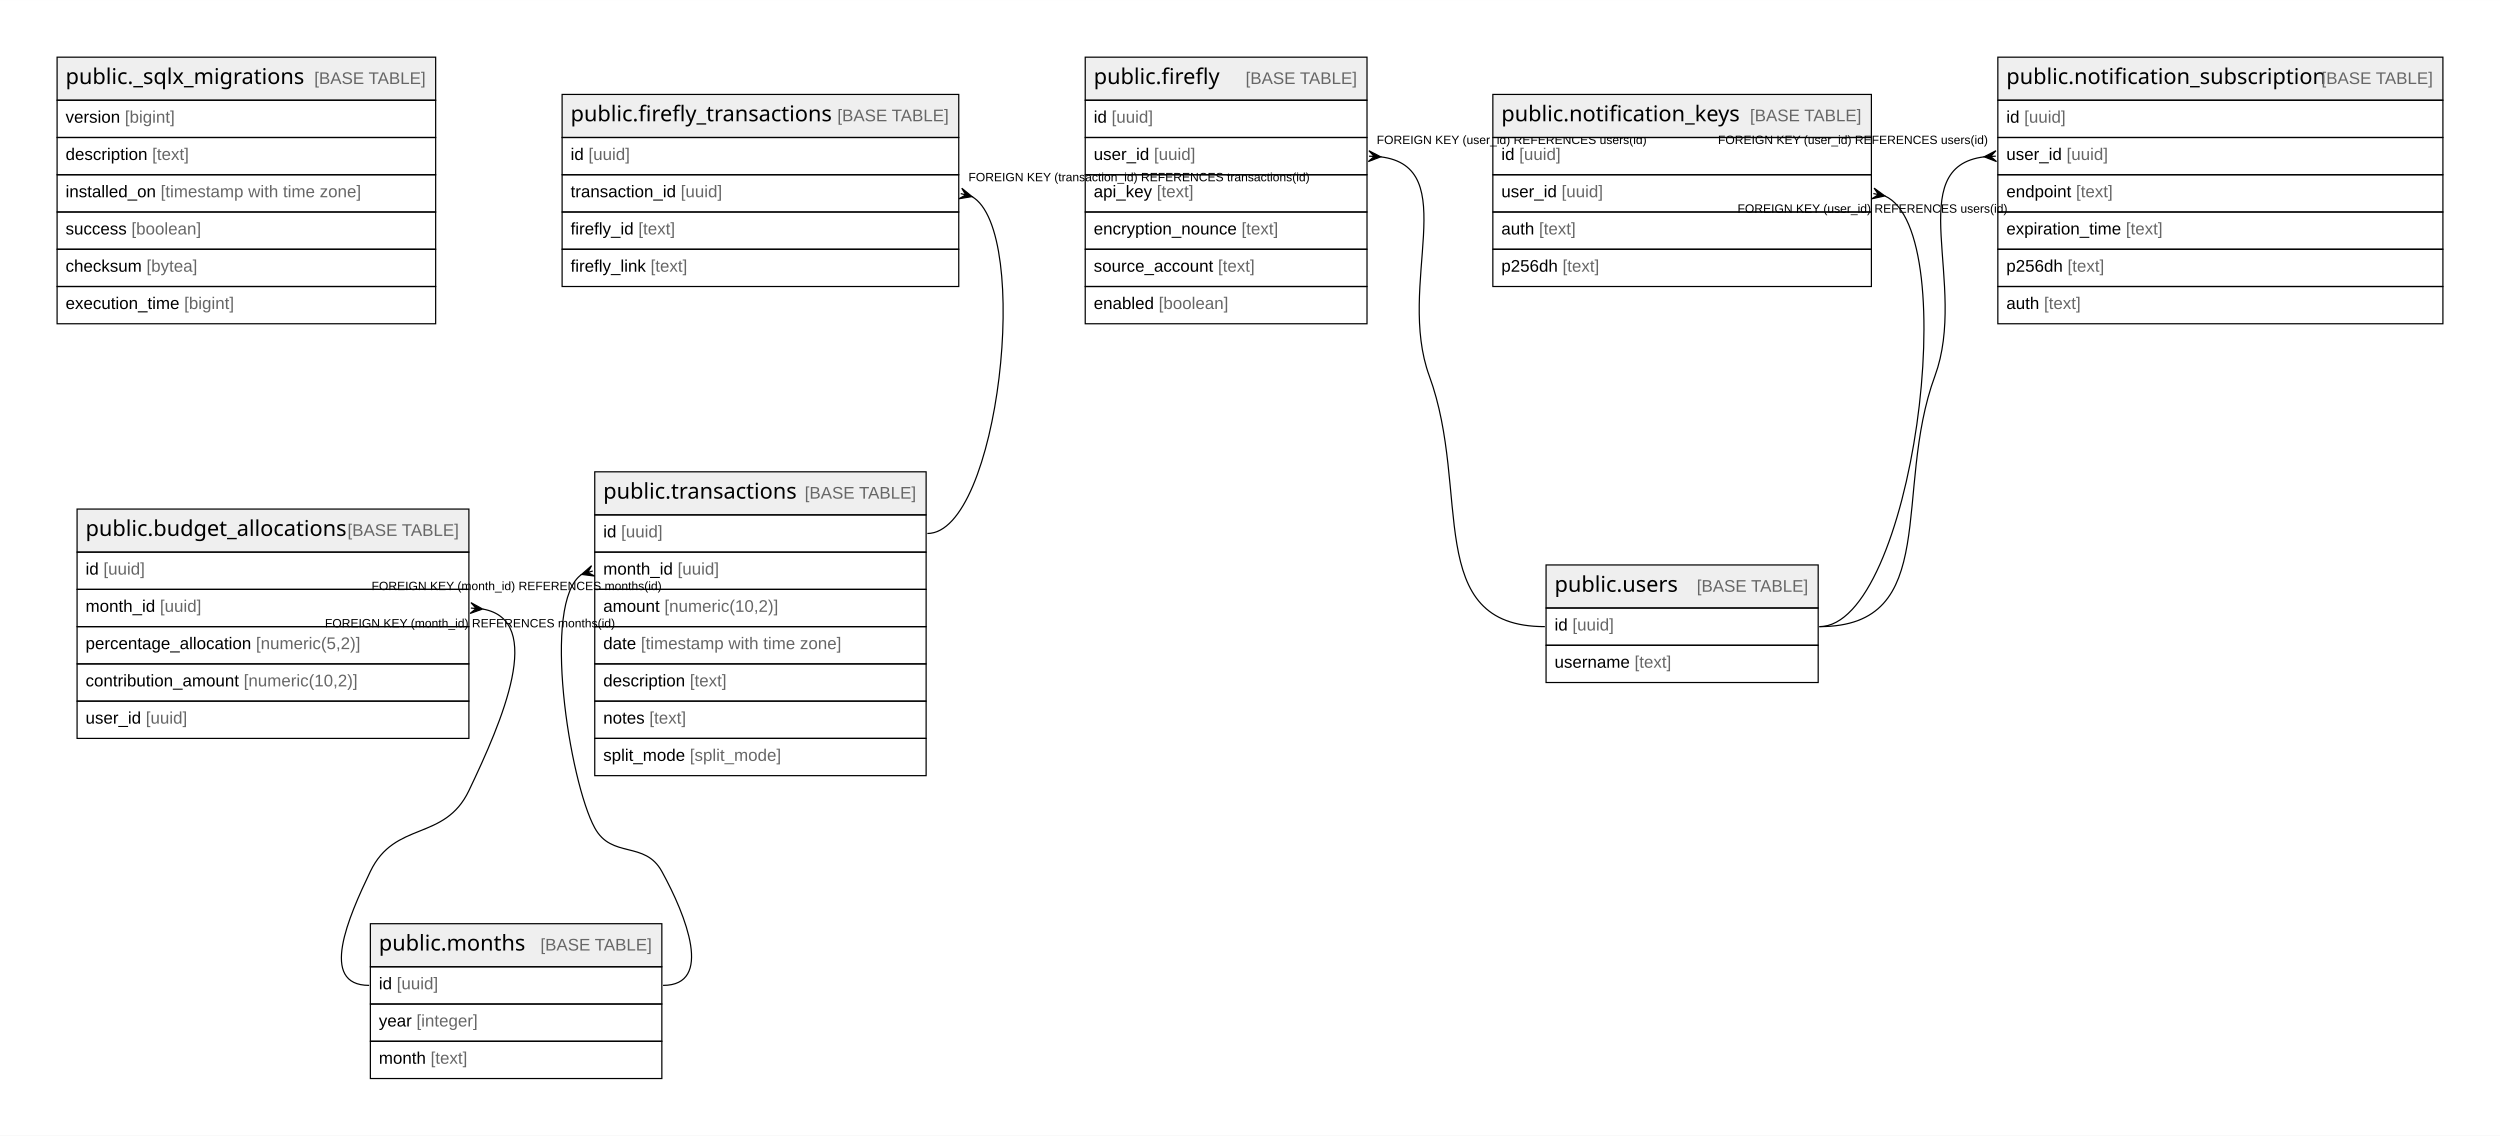
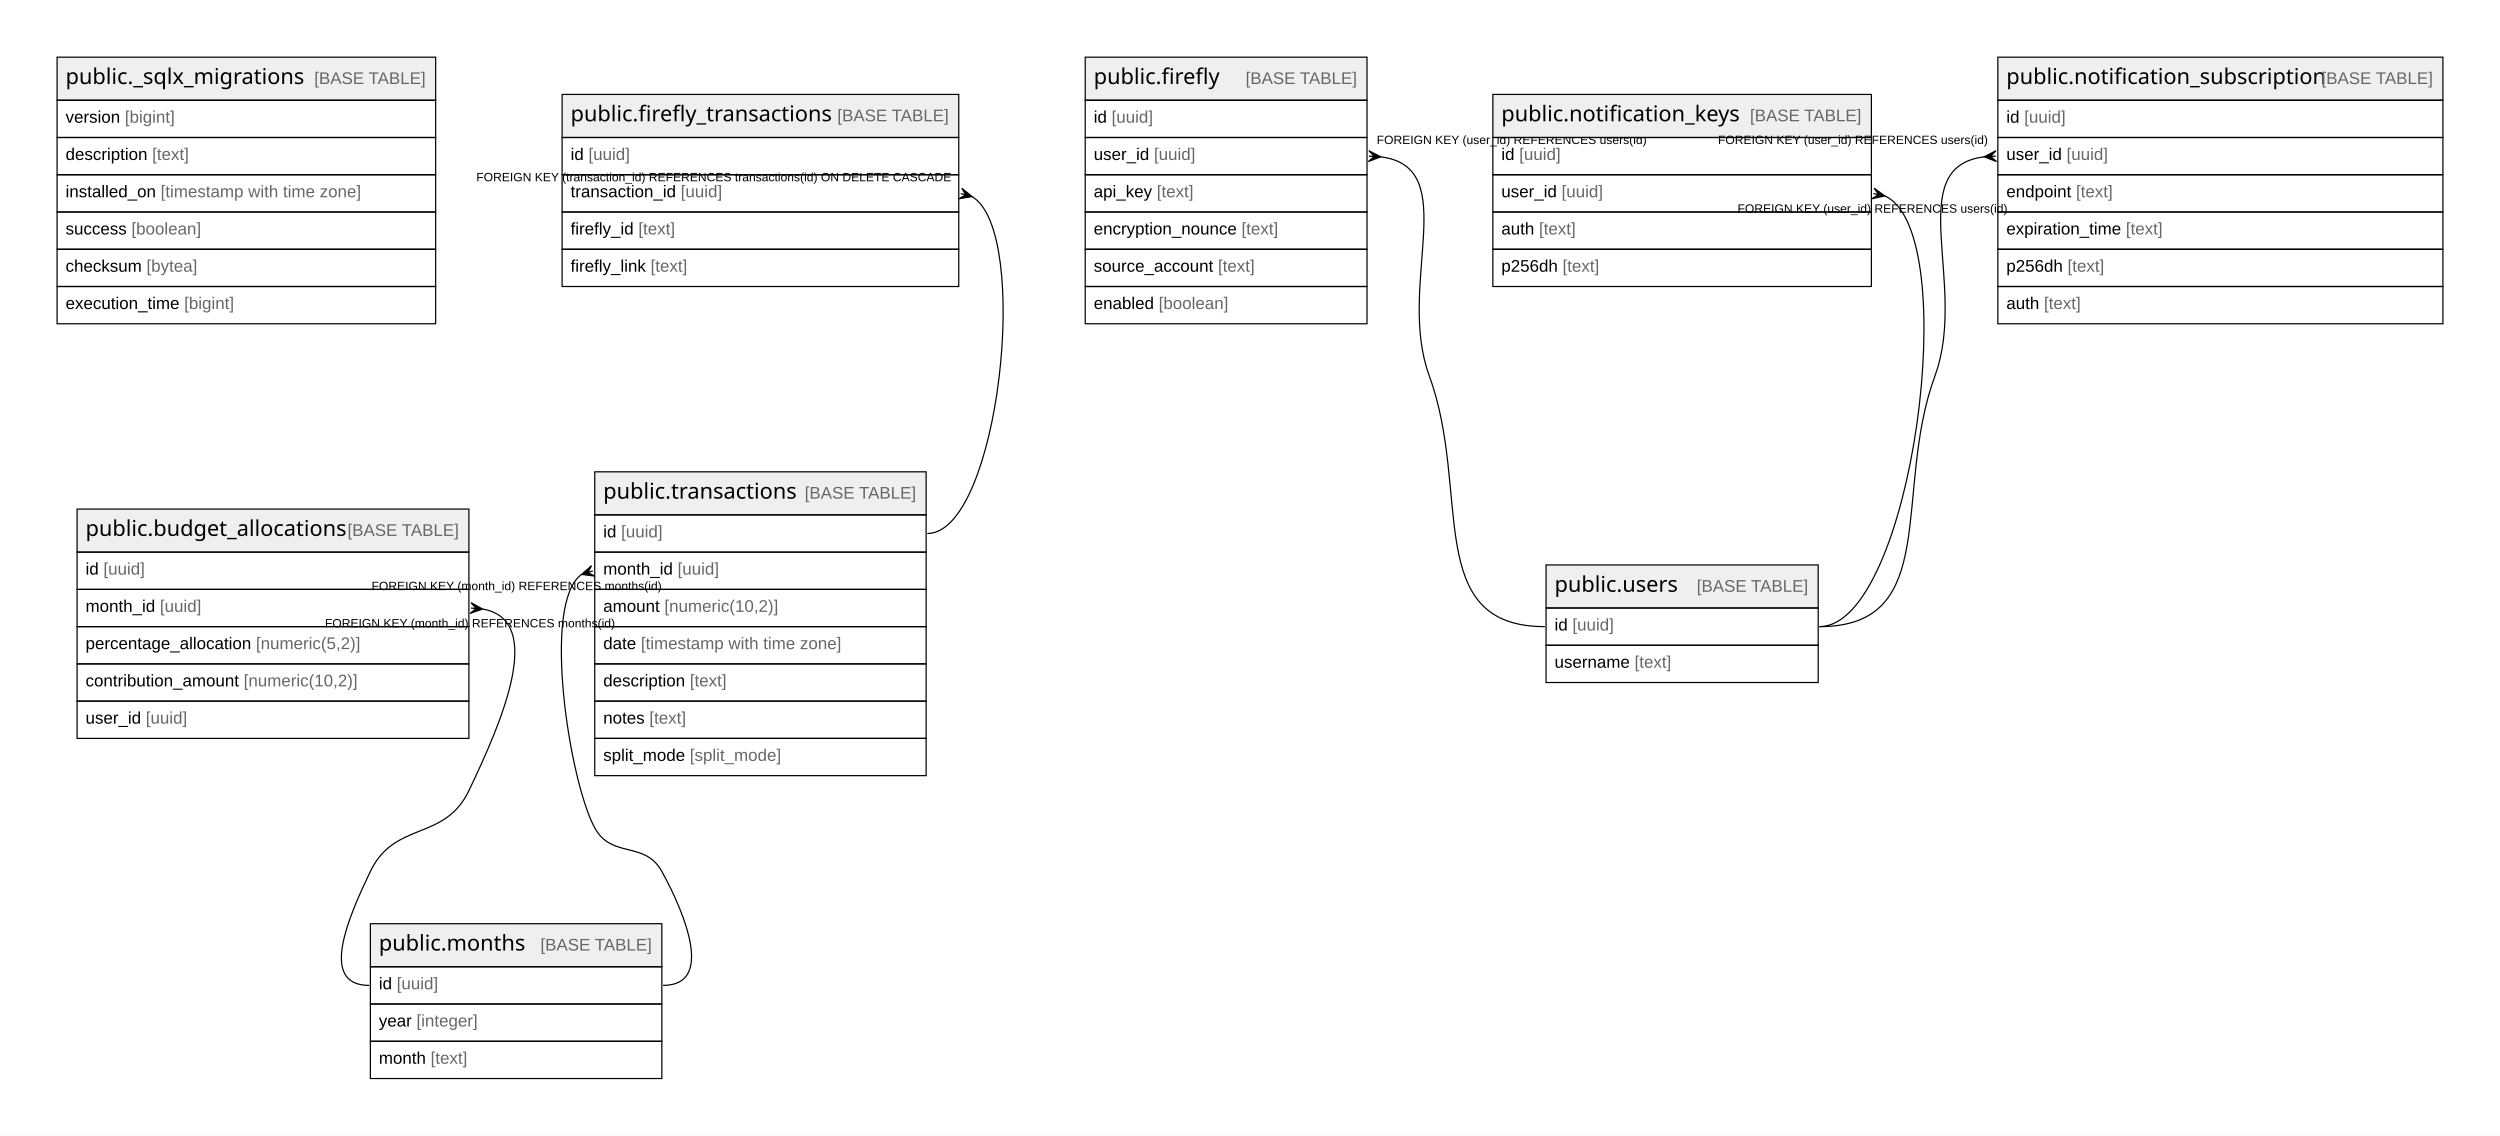
<svg xmlns="http://www.w3.org/2000/svg" width="2067pt" height="939pt" viewBox="0.00 0.00 2066.87 938.80">
  <g id="graph0" class="graph" transform="scale(1 1) rotate(0) translate(4 934.8)">
    <polygon fill="white" stroke="none" points="-4,4 -4,-934.8 2062.87,-934.8 2062.87,4 -4,4" />
    <g id="node1" class="node">
      <polygon fill="#efefef" stroke="none" points="43.2,-852 43.2,-887.6 356.18,-887.6 356.18,-852 43.2,-852" />
      <polygon fill="none" stroke="black" points="43.2,-852 43.2,-887.6 356.18,-887.6 356.18,-852 43.2,-852" />
      <text text-anchor="start" x="50.2" y="-865.4" font-family="Arial Bold" font-size="18.00">public._sqlx_migrations</text>
      <text text-anchor="start" x="224.69" y="-865.4" font-family="Arial" font-size="14.00">    </text>
      <text text-anchor="start" x="255.81" y="-865.4" font-family="Arial" font-size="14.00" fill="#666666">[BASE TABLE]</text>
      <polygon fill="none" stroke="black" points="43.2,-821.2 43.2,-852 356.18,-852 356.18,-821.2 43.2,-821.2" />
      <text text-anchor="start" x="50.2" y="-833.4" font-family="Arial" font-size="14.00">version </text>
      <text text-anchor="start" x="99.22" y="-833.4" font-family="Arial" font-size="14.00" fill="#666666">[bigint]</text>
      <polygon fill="none" stroke="black" points="43.2,-790.4 43.2,-821.2 356.18,-821.2 356.18,-790.4 43.2,-790.4" />
      <text text-anchor="start" x="50.2" y="-802.6" font-family="Arial" font-size="14.00">description </text>
      <text text-anchor="start" x="121.79" y="-802.6" font-family="Arial" font-size="14.00" fill="#666666">[text]</text>
      <polygon fill="none" stroke="black" points="43.2,-759.6 43.2,-790.4 356.18,-790.4 356.18,-759.6 43.2,-759.6" />
      <text text-anchor="start" x="50.2" y="-771.8" font-family="Arial" font-size="14.00">installed_on </text>
      <text text-anchor="start" x="128.81" y="-771.8" font-family="Arial" font-size="14.00" fill="#666666">[timestamp with time zone]</text>
      <polygon fill="none" stroke="black" points="43.2,-728.8 43.2,-759.6 356.18,-759.6 356.18,-728.8 43.2,-728.8" />
      <text text-anchor="start" x="50.2" y="-741" font-family="Arial" font-size="14.00">success </text>
      <text text-anchor="start" x="104.66" y="-741" font-family="Arial" font-size="14.00" fill="#666666">[boolean]</text>
      <polygon fill="none" stroke="black" points="43.2,-698 43.2,-728.8 356.18,-728.8 356.18,-698 43.2,-698" />
      <text text-anchor="start" x="50.2" y="-710.2" font-family="Arial" font-size="14.00">checksum </text>
      <text text-anchor="start" x="117.11" y="-710.2" font-family="Arial" font-size="14.00" fill="#666666">[bytea]</text>
      <polygon fill="none" stroke="black" points="43.2,-667.2 43.2,-698 356.18,-698 356.18,-667.2 43.2,-667.2" />
      <text text-anchor="start" x="50.2" y="-679.4" font-family="Arial" font-size="14.00">execution_time </text>
      <text text-anchor="start" x="148.25" y="-679.4" font-family="Arial" font-size="14.00" fill="#666666">[bigint]</text>
    </g>
    <g id="node2" class="node">
      <polygon fill="#efefef" stroke="none" points="302.2,-135.6 302.2,-171.2 543.18,-171.2 543.18,-135.6 302.2,-135.6" />
      <polygon fill="none" stroke="black" points="302.2,-135.6 302.2,-171.2 543.18,-171.2 543.18,-135.6 302.2,-135.6" />
      <text text-anchor="start" x="309.2" y="-149" font-family="Arial Bold" font-size="18.00">public.months</text>
      <text text-anchor="start" x="411.69" y="-149" font-family="Arial" font-size="14.00">    </text>
      <text text-anchor="start" x="442.81" y="-149" font-family="Arial" font-size="14.00" fill="#666666">[BASE TABLE]</text>
      <polygon fill="none" stroke="black" points="302.2,-104.8 302.2,-135.6 543.18,-135.6 543.18,-104.8 302.2,-104.8" />
      <text text-anchor="start" x="309.2" y="-117" font-family="Arial" font-size="14.00">id </text>
      <text text-anchor="start" x="323.98" y="-117" font-family="Arial" font-size="14.00" fill="#666666">[uuid]</text>
      <polygon fill="none" stroke="black" points="302.2,-74 302.2,-104.8 543.18,-104.8 543.18,-74 302.2,-74" />
      <text text-anchor="start" x="309.2" y="-86.2" font-family="Arial" font-size="14.00">year </text>
      <text text-anchor="start" x="340.32" y="-86.2" font-family="Arial" font-size="14.00" fill="#666666">[integer]</text>
      <polygon fill="none" stroke="black" points="302.2,-43.2 302.2,-74 543.18,-74 543.18,-43.2 302.2,-43.2" />
      <text text-anchor="start" x="309.2" y="-55.4" font-family="Arial" font-size="14.00">month </text>
      <text text-anchor="start" x="352" y="-55.4" font-family="Arial" font-size="14.00" fill="#666666">[text]</text>
    </g>
    <g id="node3" class="node">
      <polygon fill="#efefef" stroke="none" points="59.72,-478.4 59.72,-514 383.66,-514 383.66,-478.4 59.72,-478.4" />
      <polygon fill="none" stroke="black" points="59.72,-478.4 59.72,-514 383.66,-514 383.66,-478.4 59.72,-478.4" />
      <text text-anchor="start" x="66.72" y="-491.8" font-family="Arial Bold" font-size="18.00">public.budget_allocations</text>
      <text text-anchor="start" x="252.17" y="-491.8" font-family="Arial" font-size="14.00">    </text>
      <text text-anchor="start" x="283.29" y="-491.8" font-family="Arial" font-size="14.00" fill="#666666">[BASE TABLE]</text>
      <polygon fill="none" stroke="black" points="59.72,-447.6 59.72,-478.4 383.66,-478.4 383.66,-447.6 59.72,-447.6" />
      <text text-anchor="start" x="66.72" y="-459.8" font-family="Arial" font-size="14.00">id </text>
      <text text-anchor="start" x="81.5" y="-459.8" font-family="Arial" font-size="14.00" fill="#666666">[uuid]</text>
      <polygon fill="none" stroke="black" points="59.72,-416.8 59.72,-447.6 383.66,-447.6 383.66,-416.8 59.72,-416.8" />
      <text text-anchor="start" x="66.72" y="-429" font-family="Arial" font-size="14.00">month_id </text>
      <text text-anchor="start" x="128.2" y="-429" font-family="Arial" font-size="14.00" fill="#666666">[uuid]</text>
      <polygon fill="none" stroke="black" points="59.72,-386 59.72,-416.8 383.66,-416.8 383.66,-386 59.72,-386" />
      <text text-anchor="start" x="66.72" y="-398.2" font-family="Arial" font-size="14.00">percentage_allocation </text>
      <text text-anchor="start" x="207.6" y="-398.2" font-family="Arial" font-size="14.00" fill="#666666">[numeric(5,2)]</text>
      <polygon fill="none" stroke="black" points="59.72,-355.2 59.72,-386 383.66,-386 383.66,-355.2 59.72,-355.2" />
      <text text-anchor="start" x="66.72" y="-367.4" font-family="Arial" font-size="14.00">contribution_amount </text>
      <text text-anchor="start" x="197.47" y="-367.4" font-family="Arial" font-size="14.00" fill="#666666">[numeric(10,2)]</text>
      <polygon fill="none" stroke="black" points="59.72,-324.4 59.72,-355.2 383.66,-355.2 383.66,-324.4 59.72,-324.4" />
      <text text-anchor="start" x="66.72" y="-336.6" font-family="Arial" font-size="14.00">user_id </text>
      <text text-anchor="start" x="116.52" y="-336.6" font-family="Arial" font-size="14.00" fill="#666666">[uuid]</text>
    </g>
    <g id="edge1" class="edge">
      <path fill="none" stroke="black" d="M395.06,-431.35C447.37,-422.05 410.93,-338.34 383.66,-281.2 363.49,-238.94 322.45,-256.62 302.2,-214.4 284.09,-176.65 259.33,-120.2 301.2,-120.2" />
      <polygon fill="black" stroke="black" points="394.96,-431.36 384.63,-427.69 389.65,-431.79 385.33,-432.15 385.33,-432.15 385.33,-432.15 389.65,-431.79 385.36,-436.66 394.96,-431.36" />
      <text text-anchor="start" x="264.63" y="-416.2" font-family="Arial" font-size="10.00">FOREIGN KEY (month_id) REFERENCES months(id)</text>
    </g>
    <g id="node4" class="node">
      <polygon fill="#efefef" stroke="none" points="487.71,-509.2 487.71,-544.8 761.67,-544.8 761.67,-509.2 487.71,-509.2" />
      <polygon fill="none" stroke="black" points="487.71,-509.2 487.71,-544.8 761.67,-544.8 761.67,-509.2 487.71,-509.2" />
      <text text-anchor="start" x="494.71" y="-522.6" font-family="Arial Bold" font-size="18.00">public.transactions</text>
      <text text-anchor="start" x="630.18" y="-522.6" font-family="Arial" font-size="14.00">    </text>
      <text text-anchor="start" x="661.29" y="-522.6" font-family="Arial" font-size="14.00" fill="#666666">[BASE TABLE]</text>
      <polygon fill="none" stroke="black" points="487.71,-478.4 487.71,-509.2 761.67,-509.2 761.67,-478.4 487.71,-478.4" />
      <text text-anchor="start" x="494.71" y="-490.6" font-family="Arial" font-size="14.00">id </text>
      <text text-anchor="start" x="509.5" y="-490.6" font-family="Arial" font-size="14.00" fill="#666666">[uuid]</text>
      <polygon fill="none" stroke="black" points="487.71,-447.6 487.71,-478.4 761.67,-478.4 761.67,-447.6 487.71,-447.6" />
      <text text-anchor="start" x="494.71" y="-459.8" font-family="Arial" font-size="14.00">month_id </text>
      <text text-anchor="start" x="556.19" y="-459.8" font-family="Arial" font-size="14.00" fill="#666666">[uuid]</text>
      <polygon fill="none" stroke="black" points="487.71,-416.8 487.71,-447.6 761.67,-447.6 761.67,-416.8 487.71,-416.8" />
      <text text-anchor="start" x="494.71" y="-429" font-family="Arial" font-size="14.00">amount </text>
      <text text-anchor="start" x="545.3" y="-429" font-family="Arial" font-size="14.00" fill="#666666">[numeric(10,2)]</text>
      <polygon fill="none" stroke="black" points="487.71,-386 487.71,-416.8 761.67,-416.8 761.67,-386 487.71,-386" />
      <text text-anchor="start" x="494.71" y="-398.2" font-family="Arial" font-size="14.00">date </text>
      <text text-anchor="start" x="525.85" y="-398.2" font-family="Arial" font-size="14.00" fill="#666666">[timestamp with time zone]</text>
      <polygon fill="none" stroke="black" points="487.71,-355.2 487.71,-386 761.67,-386 761.67,-355.2 487.71,-355.2" />
      <text text-anchor="start" x="494.71" y="-367.4" font-family="Arial" font-size="14.00">description </text>
      <text text-anchor="start" x="566.3" y="-367.4" font-family="Arial" font-size="14.00" fill="#666666">[text]</text>
      <polygon fill="none" stroke="black" points="487.71,-324.4 487.71,-355.2 761.67,-355.2 761.67,-324.4 487.71,-324.4" />
      <text text-anchor="start" x="494.71" y="-336.6" font-family="Arial" font-size="14.00">notes </text>
      <text text-anchor="start" x="532.85" y="-336.6" font-family="Arial" font-size="14.00" fill="#666666">[text]</text>
      <polygon fill="none" stroke="black" points="487.71,-293.6 487.71,-324.4 761.67,-324.4 761.67,-293.6 487.71,-293.6" />
      <text text-anchor="start" x="494.71" y="-305.8" font-family="Arial" font-size="14.00">split_mode </text>
      <text text-anchor="start" x="566.3" y="-305.8" font-family="Arial" font-size="14.00" fill="#666666">[split_mode]</text>
    </g>
    <g id="edge2" class="edge">
      <path fill="none" stroke="black" d="M476.94,-460.01C443.45,-437.05 466.83,-288.62 487.71,-250.4 501.8,-224.61 529.02,-240.15 543.18,-214.4 563.36,-177.71 586.05,-120.2 544.18,-120.2" />
      <polygon fill="black" stroke="black" points="476.83,-459.98 485.08,-467.21 481.93,-461.54 486.07,-462.8 486.07,-462.8 486.07,-462.8 481.93,-461.54 487.71,-458.6 476.83,-459.98" />
      <text text-anchor="start" x="303.17" y="-447" font-family="Arial" font-size="10.00">FOREIGN KEY (month_id) REFERENCES months(id)</text>
    </g>
    <g id="node5" class="node">
      <polygon fill="#efefef" stroke="none" points="1274.2,-432.2 1274.2,-467.8 1499.18,-467.8 1499.18,-432.2 1274.2,-432.2" />
      <polygon fill="none" stroke="black" points="1274.2,-432.2 1274.2,-467.8 1499.18,-467.8 1499.18,-432.2 1274.2,-432.2" />
      <text text-anchor="start" x="1281.2" y="-445.6" font-family="Arial Bold" font-size="18.00">public.users</text>
      <text text-anchor="start" x="1367.69" y="-445.6" font-family="Arial" font-size="14.00">    </text>
      <text text-anchor="start" x="1398.8" y="-445.6" font-family="Arial" font-size="14.00" fill="#666666">[BASE TABLE]</text>
      <polygon fill="none" stroke="black" points="1274.2,-401.4 1274.2,-432.2 1499.18,-432.2 1499.18,-401.4 1274.2,-401.4" />
      <text text-anchor="start" x="1281.2" y="-413.6" font-family="Arial" font-size="14.00">id </text>
      <text text-anchor="start" x="1295.99" y="-413.6" font-family="Arial" font-size="14.00" fill="#666666">[uuid]</text>
      <polygon fill="none" stroke="black" points="1274.2,-370.6 1274.2,-401.4 1499.18,-401.4 1499.18,-370.6 1274.2,-370.6" />
      <text text-anchor="start" x="1281.2" y="-382.8" font-family="Arial" font-size="14.00">username </text>
      <text text-anchor="start" x="1347.35" y="-382.8" font-family="Arial" font-size="14.00" fill="#666666">[text]</text>
    </g>
    <g id="node6" class="node">
      <polygon fill="#efefef" stroke="none" points="893.21,-852 893.21,-887.6 1126.17,-887.6 1126.17,-852 893.21,-852" />
      <polygon fill="none" stroke="black" points="893.21,-852 893.21,-887.6 1126.17,-887.6 1126.17,-852 893.21,-852" />
      <text text-anchor="start" x="900.21" y="-865.4" font-family="Arial Bold" font-size="18.00">public.firefly</text>
      <text text-anchor="start" x="994.68" y="-865.4" font-family="Arial" font-size="14.00">    </text>
      <text text-anchor="start" x="1025.79" y="-865.4" font-family="Arial" font-size="14.00" fill="#666666">[BASE TABLE]</text>
      <polygon fill="none" stroke="black" points="893.21,-821.2 893.21,-852 1126.17,-852 1126.17,-821.2 893.21,-821.2" />
      <text text-anchor="start" x="900.21" y="-833.4" font-family="Arial" font-size="14.00">id </text>
      <text text-anchor="start" x="915" y="-833.4" font-family="Arial" font-size="14.00" fill="#666666">[uuid]</text>
      <polygon fill="none" stroke="black" points="893.21,-790.4 893.21,-821.2 1126.17,-821.2 1126.17,-790.4 893.21,-790.4" />
      <text text-anchor="start" x="900.21" y="-802.6" font-family="Arial" font-size="14.00">user_id </text>
      <text text-anchor="start" x="950.02" y="-802.6" font-family="Arial" font-size="14.00" fill="#666666">[uuid]</text>
      <polygon fill="none" stroke="black" points="893.21,-759.6 893.21,-790.4 1126.17,-790.4 1126.17,-759.6 893.21,-759.6" />
      <text text-anchor="start" x="900.21" y="-771.8" font-family="Arial" font-size="14.00">api_key </text>
      <text text-anchor="start" x="952.36" y="-771.8" font-family="Arial" font-size="14.00" fill="#666666">[text]</text>
      <polygon fill="none" stroke="black" points="893.21,-728.8 893.21,-759.6 1126.17,-759.6 1126.17,-728.8 893.21,-728.8" />
      <text text-anchor="start" x="900.21" y="-741" font-family="Arial" font-size="14.00">encryption_nounce </text>
      <text text-anchor="start" x="1022.41" y="-741" font-family="Arial" font-size="14.00" fill="#666666">[text]</text>
      <polygon fill="none" stroke="black" points="893.21,-698 893.21,-728.8 1126.17,-728.8 1126.17,-698 893.21,-698" />
      <text text-anchor="start" x="900.21" y="-710.2" font-family="Arial" font-size="14.00">source_account </text>
      <text text-anchor="start" x="1002.94" y="-710.2" font-family="Arial" font-size="14.00" fill="#666666">[text]</text>
      <polygon fill="none" stroke="black" points="893.21,-667.2 893.21,-698 1126.17,-698 1126.17,-667.2 893.21,-667.2" />
      <text text-anchor="start" x="900.21" y="-679.4" font-family="Arial" font-size="14.00">enabled </text>
      <text text-anchor="start" x="953.93" y="-679.4" font-family="Arial" font-size="14.00" fill="#666666">[boolean]</text>
    </g>
    <g id="edge3" class="edge">
      <path fill="none" stroke="black" d="M1137.19,-805.24C1205.85,-796.99 1150.06,-699.35 1177.69,-624 1212.6,-528.8 1171.8,-416.8 1273.2,-416.8" />
      <polygon fill="black" stroke="black" points="1137.48,-805.22 1127.25,-801.29 1132.16,-805.52 1127.83,-805.76 1127.83,-805.76 1127.83,-805.76 1132.16,-805.52 1127.75,-810.27 1137.48,-805.22" />
      <text text-anchor="start" x="1134.17" y="-815.8" font-family="Arial" font-size="10.00">FOREIGN KEY (user_id) REFERENCES users(id)</text>
    </g>
    <g id="node7" class="node">
      <polygon fill="#efefef" stroke="none" points="1230.21,-821.2 1230.21,-856.8 1543.17,-856.8 1543.17,-821.2 1230.21,-821.2" />
      <polygon fill="none" stroke="black" points="1230.21,-821.2 1230.21,-856.8 1543.17,-856.8 1543.17,-821.2 1230.21,-821.2" />
      <text text-anchor="start" x="1237.21" y="-834.6" font-family="Arial Bold" font-size="18.00">public.notification_keys</text>
      <text text-anchor="start" x="1411.68" y="-834.6" font-family="Arial" font-size="14.00">    </text>
      <text text-anchor="start" x="1442.79" y="-834.6" font-family="Arial" font-size="14.00" fill="#666666">[BASE TABLE]</text>
      <polygon fill="none" stroke="black" points="1230.21,-790.4 1230.21,-821.2 1543.17,-821.2 1543.17,-790.4 1230.21,-790.4" />
      <text text-anchor="start" x="1237.21" y="-802.6" font-family="Arial" font-size="14.00">id </text>
      <text text-anchor="start" x="1252" y="-802.6" font-family="Arial" font-size="14.00" fill="#666666">[uuid]</text>
      <polygon fill="none" stroke="black" points="1230.21,-759.6 1230.21,-790.4 1543.17,-790.4 1543.17,-759.6 1230.21,-759.6" />
      <text text-anchor="start" x="1237.21" y="-771.8" font-family="Arial" font-size="14.00">user_id </text>
      <text text-anchor="start" x="1287.02" y="-771.8" font-family="Arial" font-size="14.00" fill="#666666">[uuid]</text>
      <polygon fill="none" stroke="black" points="1230.21,-728.8 1230.21,-759.6 1543.17,-759.6 1543.17,-728.8 1230.21,-728.8" />
      <text text-anchor="start" x="1237.21" y="-741" font-family="Arial" font-size="14.00">auth </text>
      <text text-anchor="start" x="1268.35" y="-741" font-family="Arial" font-size="14.00" fill="#666666">[text]</text>
      <polygon fill="none" stroke="black" points="1230.21,-698 1230.21,-728.8 1543.17,-728.8 1543.17,-698 1230.21,-698" />
      <text text-anchor="start" x="1237.21" y="-710.2" font-family="Arial" font-size="14.00">p256dh </text>
      <text text-anchor="start" x="1287.82" y="-710.2" font-family="Arial" font-size="14.00" fill="#666666">[text]</text>
    </g>
    <g id="edge4" class="edge">
      <path fill="none" stroke="black" d="M1554.23,-772.9C1620.34,-743.54 1576.77,-416.8 1500.18,-416.8" />
      <polygon fill="black" stroke="black" points="1554.28,-772.89 1543.57,-770.53 1549.06,-773.98 1544.82,-774.86 1544.82,-774.86 1544.82,-774.86 1549.06,-773.98 1545.41,-779.34 1554.28,-772.89" />
      <text text-anchor="start" x="1432.48" y="-759" font-family="Arial" font-size="10.00">FOREIGN KEY (user_id) REFERENCES users(id)</text>
    </g>
    <g id="node8" class="node">
      <polygon fill="#efefef" stroke="none" points="1647.71,-852 1647.71,-887.6 2015.67,-887.6 2015.67,-852 1647.71,-852" />
      <polygon fill="none" stroke="black" points="1647.71,-852 1647.71,-887.6 2015.67,-887.6 2015.67,-852 1647.71,-852" />
      <text text-anchor="start" x="1654.71" y="-865.4" font-family="Arial Bold" font-size="18.00">public.notification_subscription</text>
      <text text-anchor="start" x="1884.18" y="-865.4" font-family="Arial" font-size="14.00">    </text>
      <text text-anchor="start" x="1915.29" y="-865.4" font-family="Arial" font-size="14.00" fill="#666666">[BASE TABLE]</text>
      <polygon fill="none" stroke="black" points="1647.71,-821.2 1647.71,-852 2015.67,-852 2015.67,-821.2 1647.71,-821.2" />
      <text text-anchor="start" x="1654.71" y="-833.4" font-family="Arial" font-size="14.00">id </text>
      <text text-anchor="start" x="1669.5" y="-833.4" font-family="Arial" font-size="14.00" fill="#666666">[uuid]</text>
      <polygon fill="none" stroke="black" points="1647.71,-790.4 1647.71,-821.2 2015.67,-821.2 2015.67,-790.4 1647.71,-790.4" />
      <text text-anchor="start" x="1654.71" y="-802.6" font-family="Arial" font-size="14.00">user_id </text>
      <text text-anchor="start" x="1704.52" y="-802.6" font-family="Arial" font-size="14.00" fill="#666666">[uuid]</text>
      <polygon fill="none" stroke="black" points="1647.71,-759.6 1647.71,-790.4 2015.67,-790.4 2015.67,-759.6 1647.71,-759.6" />
      <text text-anchor="start" x="1654.71" y="-771.8" font-family="Arial" font-size="14.00">endpoint </text>
      <text text-anchor="start" x="1712.32" y="-771.8" font-family="Arial" font-size="14.00" fill="#666666">[text]</text>
      <polygon fill="none" stroke="black" points="1647.71,-728.8 1647.71,-759.6 2015.67,-759.6 2015.67,-728.8 1647.71,-728.8" />
      <text text-anchor="start" x="1654.71" y="-741" font-family="Arial" font-size="14.00">expiration_time </text>
      <text text-anchor="start" x="1753.54" y="-741" font-family="Arial" font-size="14.00" fill="#666666">[text]</text>
      <polygon fill="none" stroke="black" points="1647.71,-698 1647.71,-728.8 2015.67,-728.8 2015.67,-698 1647.71,-698" />
      <text text-anchor="start" x="1654.71" y="-710.2" font-family="Arial" font-size="14.00">p256dh </text>
      <text text-anchor="start" x="1705.32" y="-710.2" font-family="Arial" font-size="14.00" fill="#666666">[text]</text>
      <polygon fill="none" stroke="black" points="1647.71,-667.2 1647.71,-698 2015.67,-698 2015.67,-667.2 1647.71,-667.2" />
      <text text-anchor="start" x="1654.71" y="-679.4" font-family="Arial" font-size="14.00">auth </text>
      <text text-anchor="start" x="1685.85" y="-679.4" font-family="Arial" font-size="14.00" fill="#666666">[text]</text>
    </g>
    <g id="edge5" class="edge">
      <path fill="none" stroke="black" d="M1636.68,-805.24C1567.94,-796.99 1623.44,-699.37 1595.69,-624 1560.65,-528.84 1601.58,-416.8 1500.18,-416.8" />
      <polygon fill="black" stroke="black" points="1636.39,-805.22 1646.13,-810.27 1641.72,-805.52 1646.04,-805.76 1646.04,-805.76 1646.04,-805.76 1641.72,-805.52 1646.63,-801.29 1636.39,-805.22" />
      <text text-anchor="start" x="1416.33" y="-815.8" font-family="Arial" font-size="10.00">FOREIGN KEY (user_id) REFERENCES users(id)</text>
    </g>
    <g id="node9" class="node">
      <polygon fill="#efefef" stroke="none" points="460.72,-821.2 460.72,-856.8 788.65,-856.8 788.65,-821.2 460.72,-821.2" />
      <polygon fill="none" stroke="black" points="460.72,-821.2 460.72,-856.8 788.65,-856.8 788.65,-821.2 460.72,-821.2" />
      <text text-anchor="start" x="467.72" y="-834.6" font-family="Arial Bold" font-size="18.00">public.firefly_transactions</text>
      <text text-anchor="start" x="657.16" y="-834.6" font-family="Arial" font-size="14.00">    </text>
      <text text-anchor="start" x="688.28" y="-834.6" font-family="Arial" font-size="14.00" fill="#666666">[BASE TABLE]</text>
      <polygon fill="none" stroke="black" points="460.72,-790.4 460.72,-821.2 788.65,-821.2 788.65,-790.4 460.72,-790.4" />
      <text text-anchor="start" x="467.72" y="-802.6" font-family="Arial" font-size="14.00">id </text>
      <text text-anchor="start" x="482.51" y="-802.6" font-family="Arial" font-size="14.00" fill="#666666">[uuid]</text>
      <polygon fill="none" stroke="black" points="460.72,-759.6 460.72,-790.4 788.65,-790.4 788.65,-759.6 460.72,-759.6" />
      <text text-anchor="start" x="467.72" y="-771.8" font-family="Arial" font-size="14.00">transaction_id </text>
      <text text-anchor="start" x="558.78" y="-771.8" font-family="Arial" font-size="14.00" fill="#666666">[uuid]</text>
      <polygon fill="none" stroke="black" points="460.72,-728.8 460.72,-759.6 788.65,-759.6 788.65,-728.8 460.72,-728.8" />
      <text text-anchor="start" x="467.72" y="-741" font-family="Arial" font-size="14.00">firefly_id </text>
      <text text-anchor="start" x="523.75" y="-741" font-family="Arial" font-size="14.00" fill="#666666">[text]</text>
      <polygon fill="none" stroke="black" points="460.72,-698 460.72,-728.8 788.65,-728.8 788.65,-698 460.72,-698" />
      <text text-anchor="start" x="467.72" y="-710.2" font-family="Arial" font-size="14.00">firefly_link </text>
      <text text-anchor="start" x="533.86" y="-710.2" font-family="Arial" font-size="14.00" fill="#666666">[text]</text>
    </g>
    <g id="edge6" class="edge">
      <path fill="none" stroke="black" d="M799.47,-772.4C849.26,-744.05 821.89,-493.8 762.67,-493.8" />
      <polygon fill="black" stroke="black" points="799.64,-772.35 788.82,-770.56 794.49,-773.72 790.3,-774.83 790.3,-774.83 790.3,-774.83 794.49,-773.72 791.13,-779.26 799.64,-772.35" />
-       <text text-anchor="start" x="796.65" y="-785" font-family="Arial" font-size="10.00">FOREIGN KEY (transaction_id) REFERENCES transactions(id)</text>
+       <text text-anchor="start" x="389.77" y="-785" font-family="Arial" font-size="10.00">FOREIGN KEY (transaction_id) REFERENCES transactions(id) ON DELETE CASCADE</text>
    </g>
  </g>
</svg>
